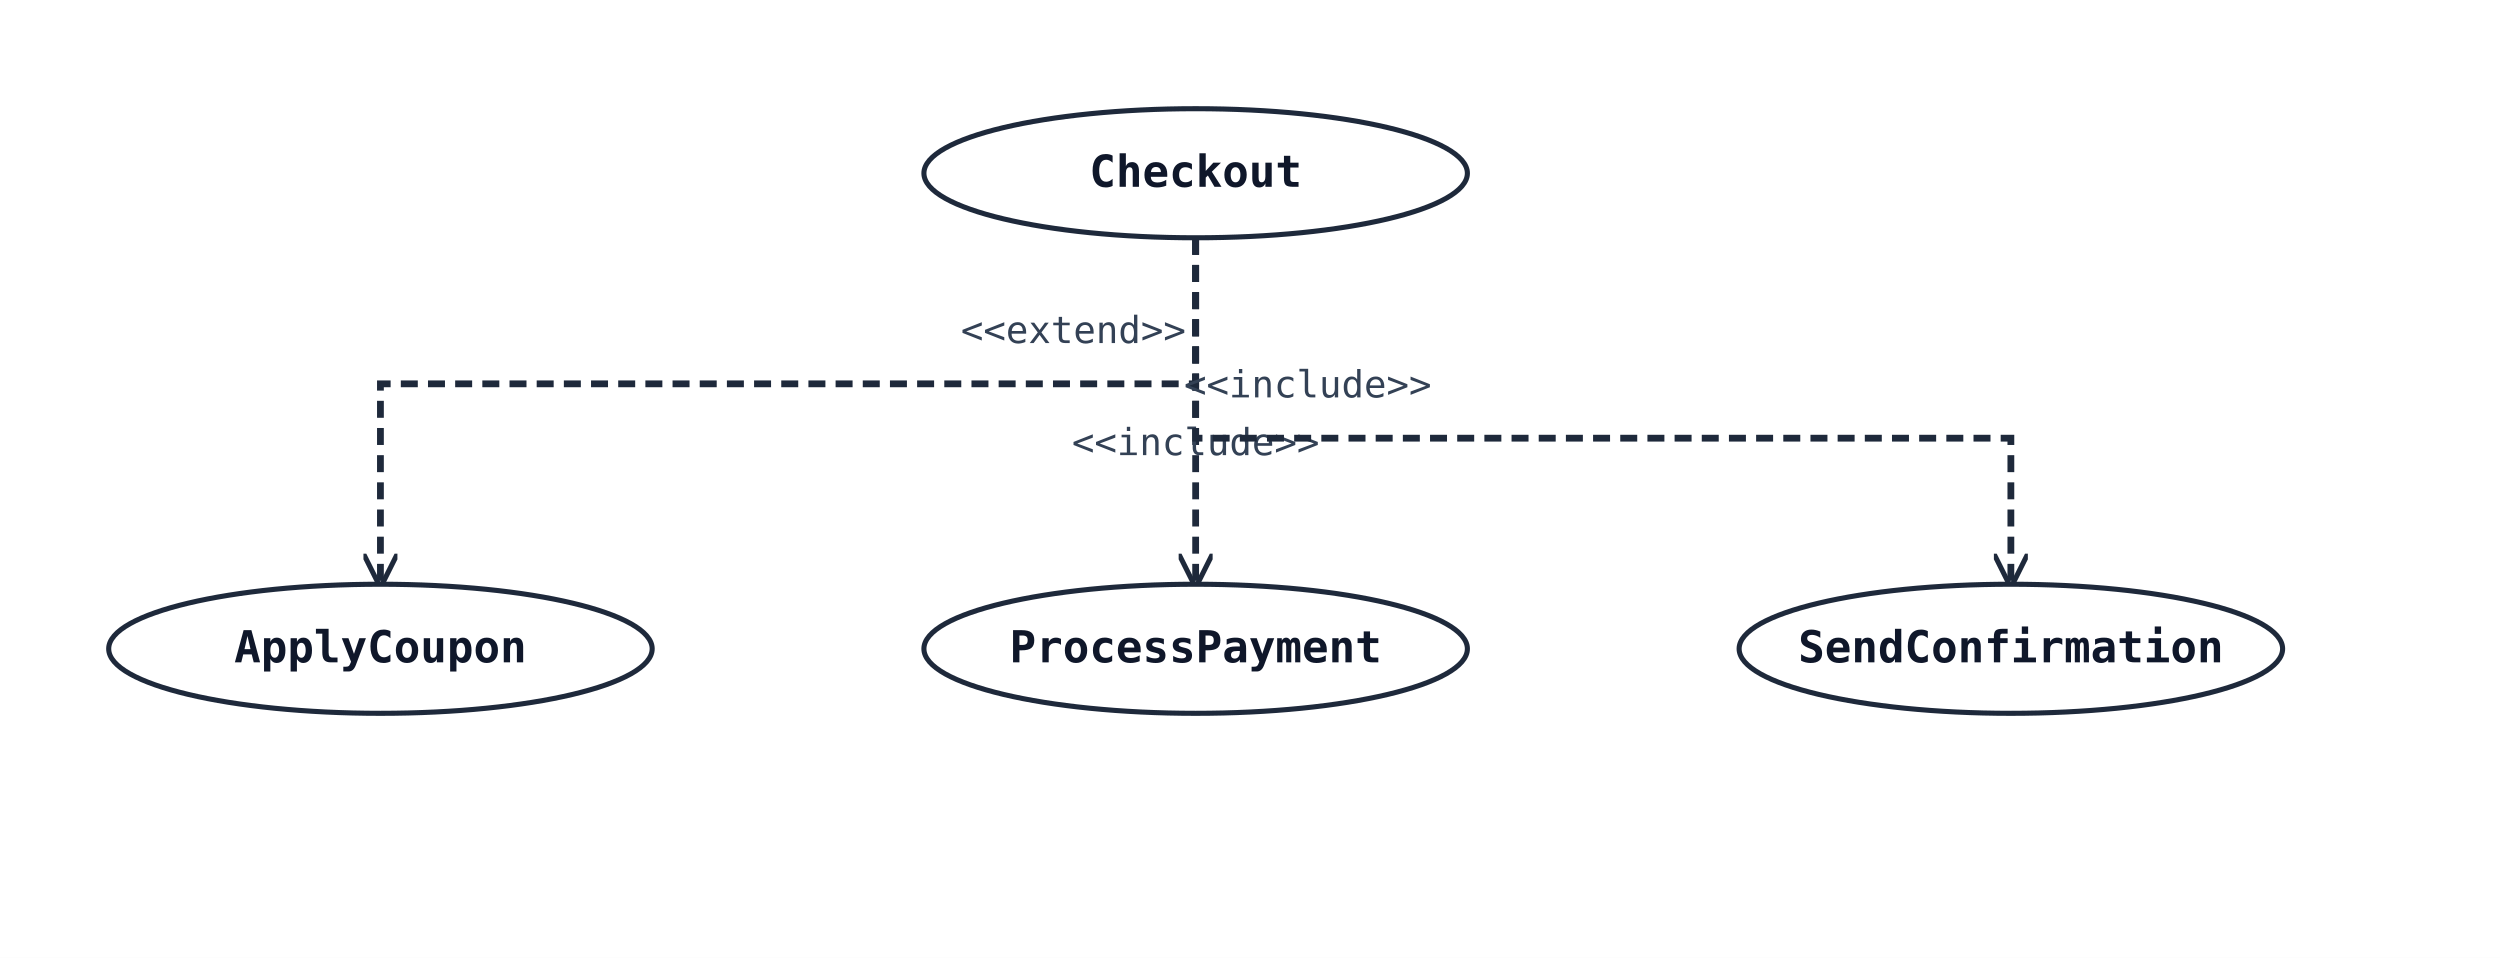
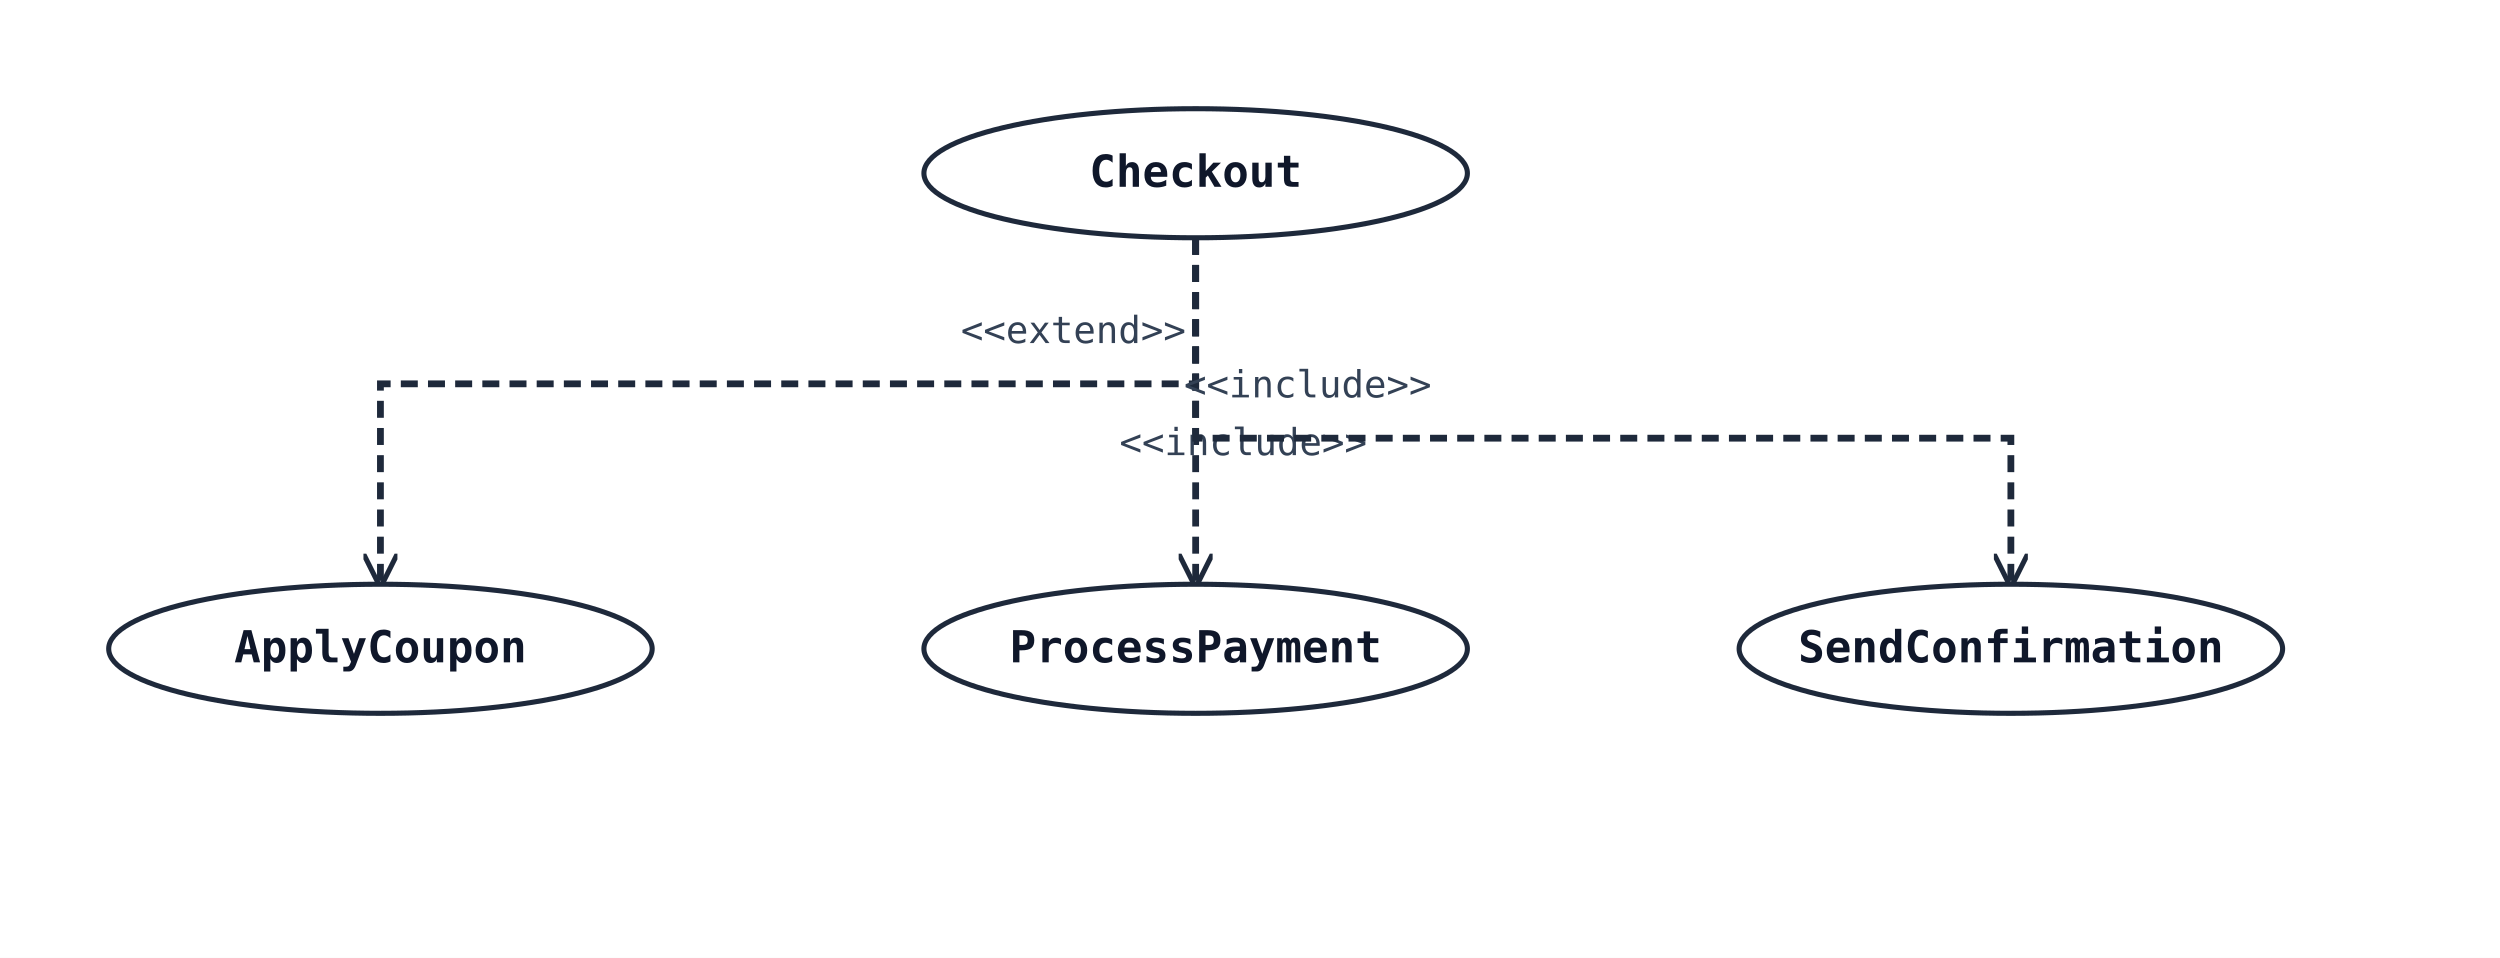
<svg xmlns="http://www.w3.org/2000/svg" width="736" height="282" viewBox="0 0 736 282">
  <rect width="100%" height="100%" fill="#ffffff" />
  <defs>
    <marker id="arrow-open" viewBox="0 0 10 10" refX="9" refY="5" markerWidth="10" markerHeight="10" markerUnits="userSpaceOnUse" orient="auto-start-reverse">
      <path d="M0,0 L10,5 L0,10" fill="none" stroke="#1e293b" stroke-width="1.5" />
    </marker>
    <marker id="arrow-triangle" viewBox="0 0 16 16" refX="15" refY="8" markerWidth="16" markerHeight="16" markerUnits="userSpaceOnUse" orient="auto-start-reverse">
      <polygon points="0,1 14,8 0,15" fill="#ffffff" stroke="#1e293b" stroke-width="1.5" fill-rule="nonzero" />
    </marker>
    <marker id="arrow-diamond-filled" viewBox="0 0 14 10" refX="13" refY="5" markerWidth="14" markerHeight="10" markerUnits="userSpaceOnUse" orient="auto-start-reverse">
      <path d="M0,5 L7,0 L14,5 L7,10 z" fill="#1e293b" stroke="#1e293b" stroke-width="1" />
    </marker>
    <marker id="arrow-diamond-open" viewBox="0 0 14 10" refX="13" refY="5" markerWidth="14" markerHeight="10" markerUnits="userSpaceOnUse" orient="auto-start-reverse">
      <path d="M0,5 L7,0 L14,5 L7,10 z" fill="#ffffff" stroke="#1e293b" stroke-width="1" />
    </marker>
  </defs>
  <polyline class="uml-relation" data-uml-from="UC1" data-uml-to="UC2" data-uml-arrow="--&gt;" points="352,70 352,113 112,113 112,172" fill="none" stroke="#1e293b" stroke-width="2" stroke-dasharray="5 3" marker-end="url(#arrow-open)" />
  <text x="316" y="101" text-anchor="middle" font-family="monospace" font-size="11" fill="#334155">&lt;&lt;extend&gt;&gt;</text>
  <polyline class="uml-relation" data-uml-from="UC1" data-uml-to="UC3" data-uml-arrow="--&gt;" points="352,70 352,121 352,172" fill="none" stroke="#1e293b" stroke-width="2" stroke-dasharray="5 3" marker-end="url(#arrow-open)" />
-   <text x="352" y="134" text-anchor="middle" font-family="monospace" font-size="11" fill="#334155">&lt;&lt;include&gt;&gt;</text>
+   <text x="366" y="134" text-anchor="middle" font-family="monospace" font-size="11" fill="#334155">&lt;&lt;include&gt;&gt;</text>
  <polyline class="uml-relation" data-uml-from="UC1" data-uml-to="UC4" data-uml-arrow="--&gt;" points="352,70 352,129 592,129 592,172" fill="none" stroke="#1e293b" stroke-width="2" stroke-dasharray="5 3" marker-end="url(#arrow-open)" />
  <text x="385" y="117" text-anchor="middle" font-family="monospace" font-size="11" fill="#334155">&lt;&lt;include&gt;&gt;</text>
  <ellipse cx="352" cy="51" rx="80" ry="19" fill="#ffffff" stroke="#1e293b" stroke-width="1.5" />
  <text x="352" y="55" text-anchor="middle" font-family="monospace" font-size="13" font-weight="600" fill="#0f172a">Checkout</text>
  <ellipse cx="112" cy="191" rx="80" ry="19" fill="#ffffff" stroke="#1e293b" stroke-width="1.5" />
  <text x="112" y="195" text-anchor="middle" font-family="monospace" font-size="13" font-weight="600" fill="#0f172a">ApplyCoupon</text>
  <ellipse cx="352" cy="191" rx="80" ry="19" fill="#ffffff" stroke="#1e293b" stroke-width="1.5" />
  <text x="352" y="195" text-anchor="middle" font-family="monospace" font-size="13" font-weight="600" fill="#0f172a">ProcessPayment</text>
  <ellipse cx="592" cy="191" rx="80" ry="19" fill="#ffffff" stroke="#1e293b" stroke-width="1.5" />
  <text x="592" y="195" text-anchor="middle" font-family="monospace" font-size="13" font-weight="600" fill="#0f172a">SendConfirmation</text>
</svg>
